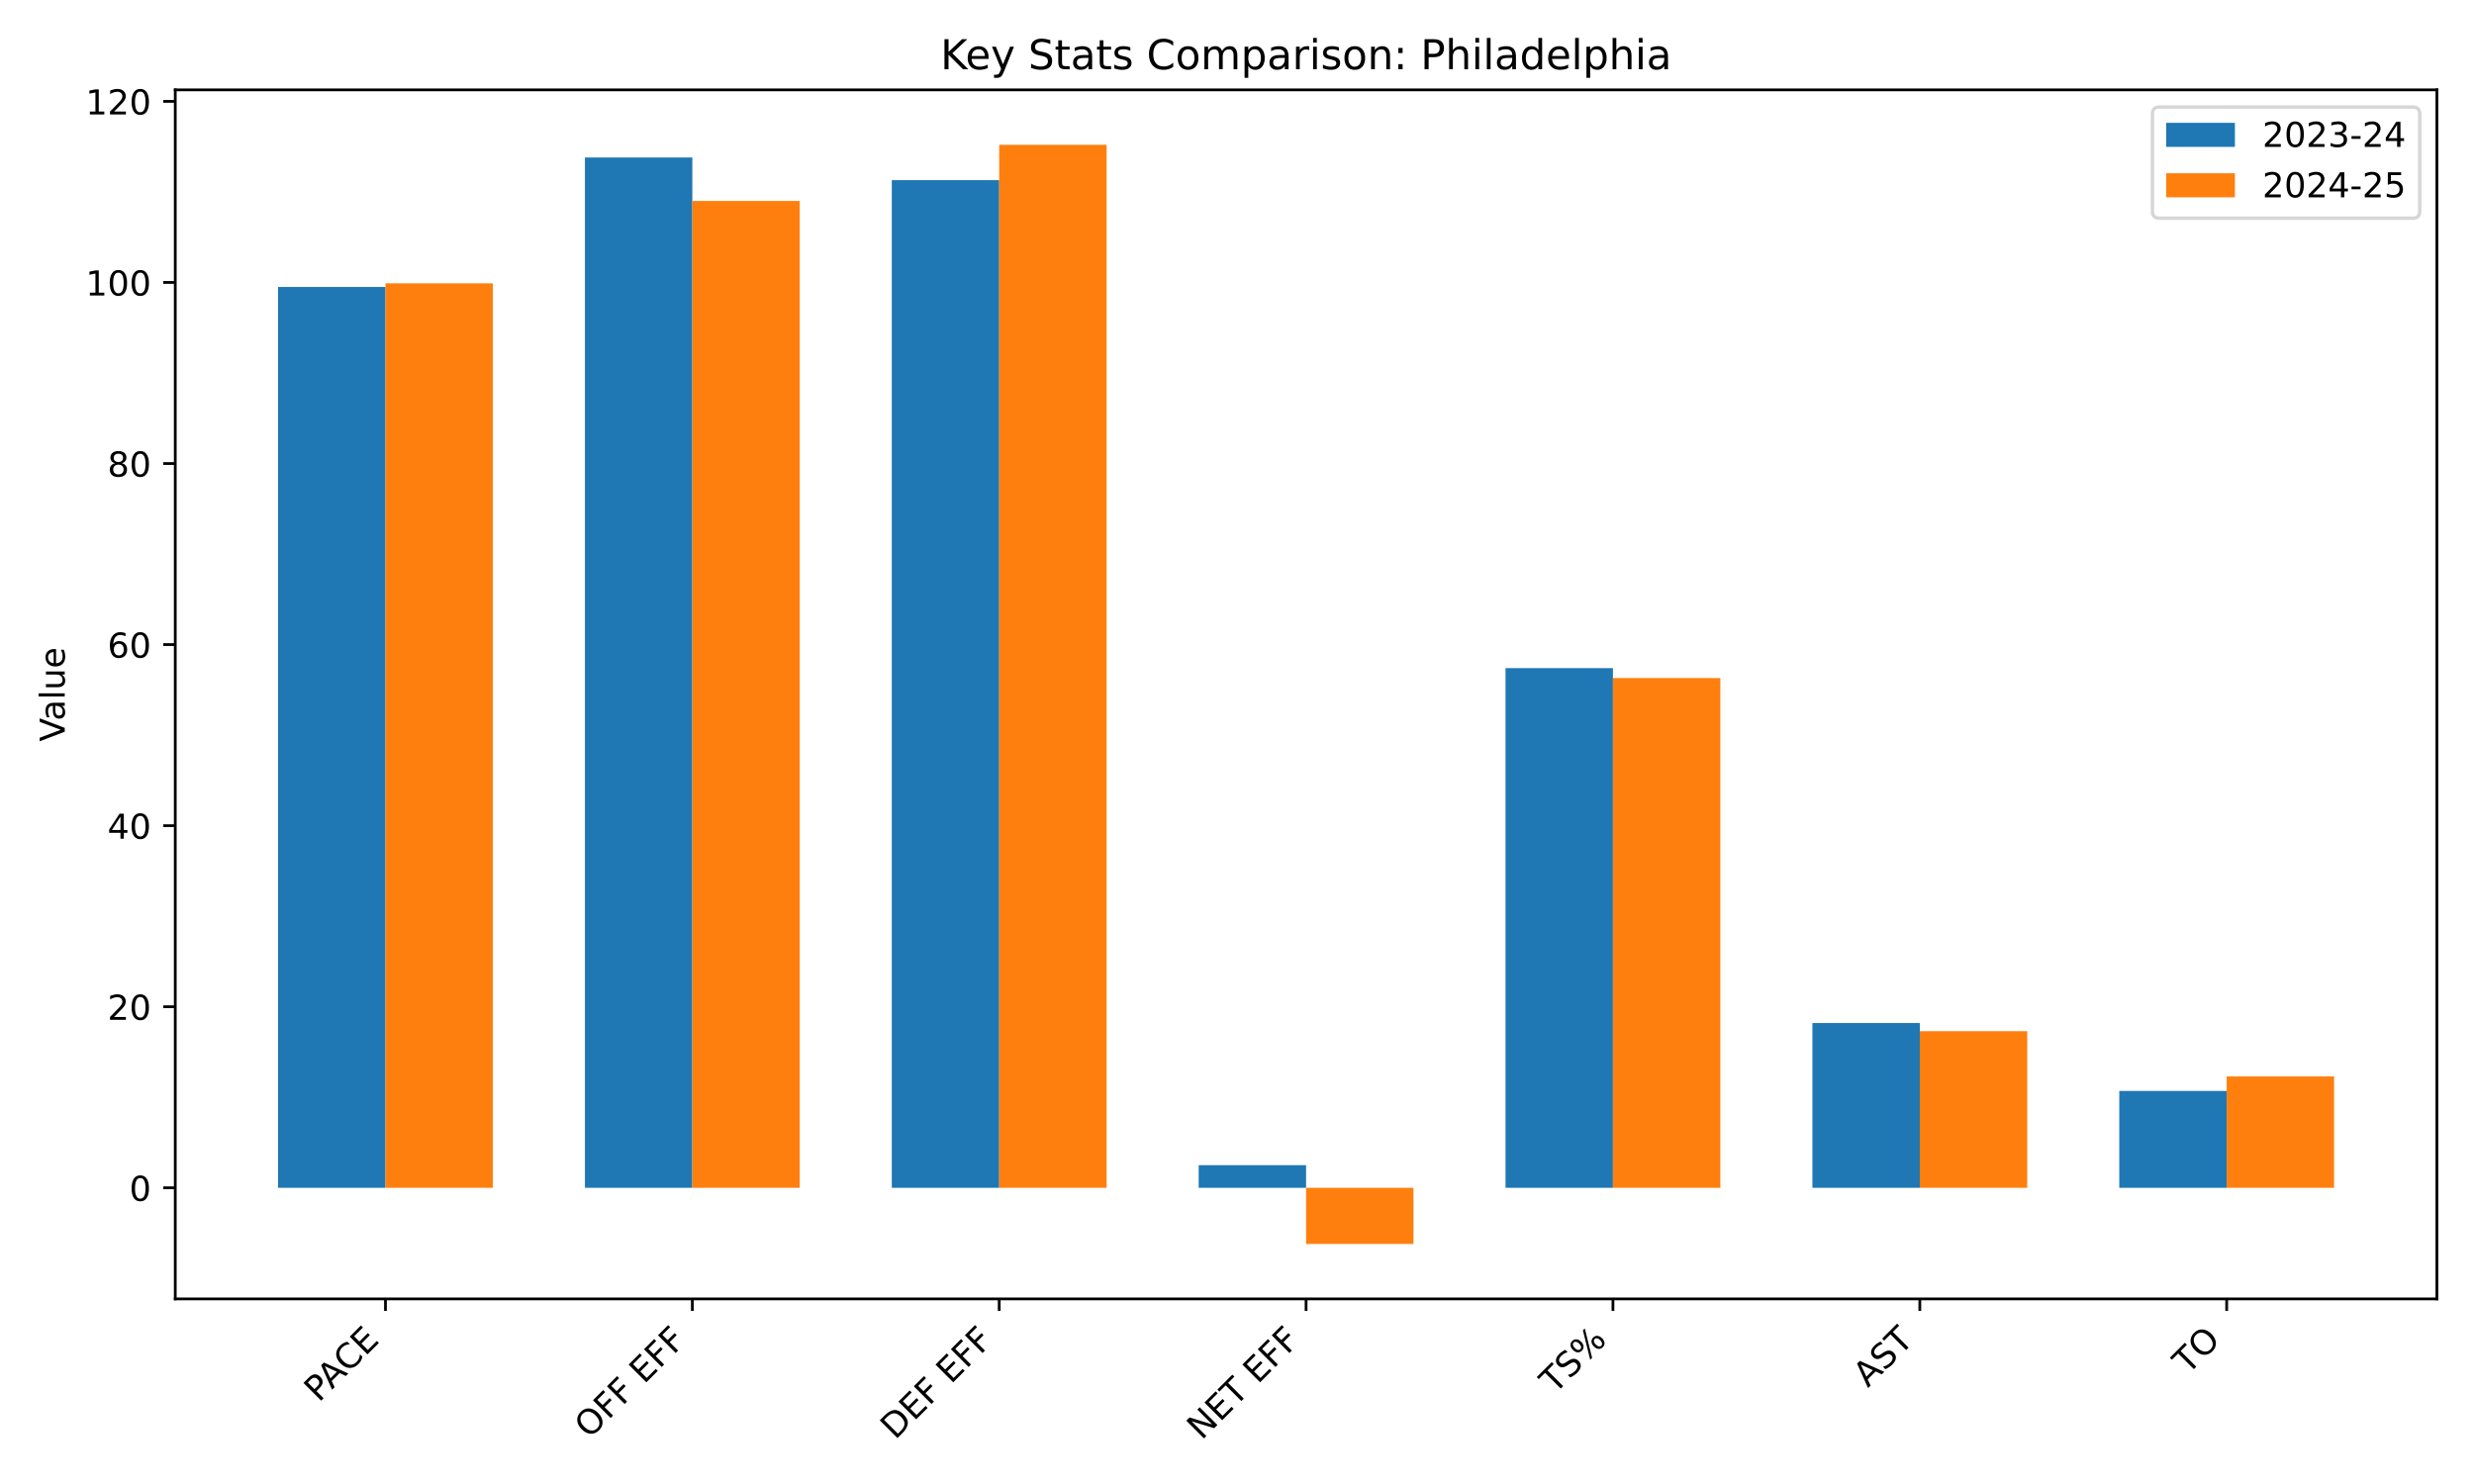
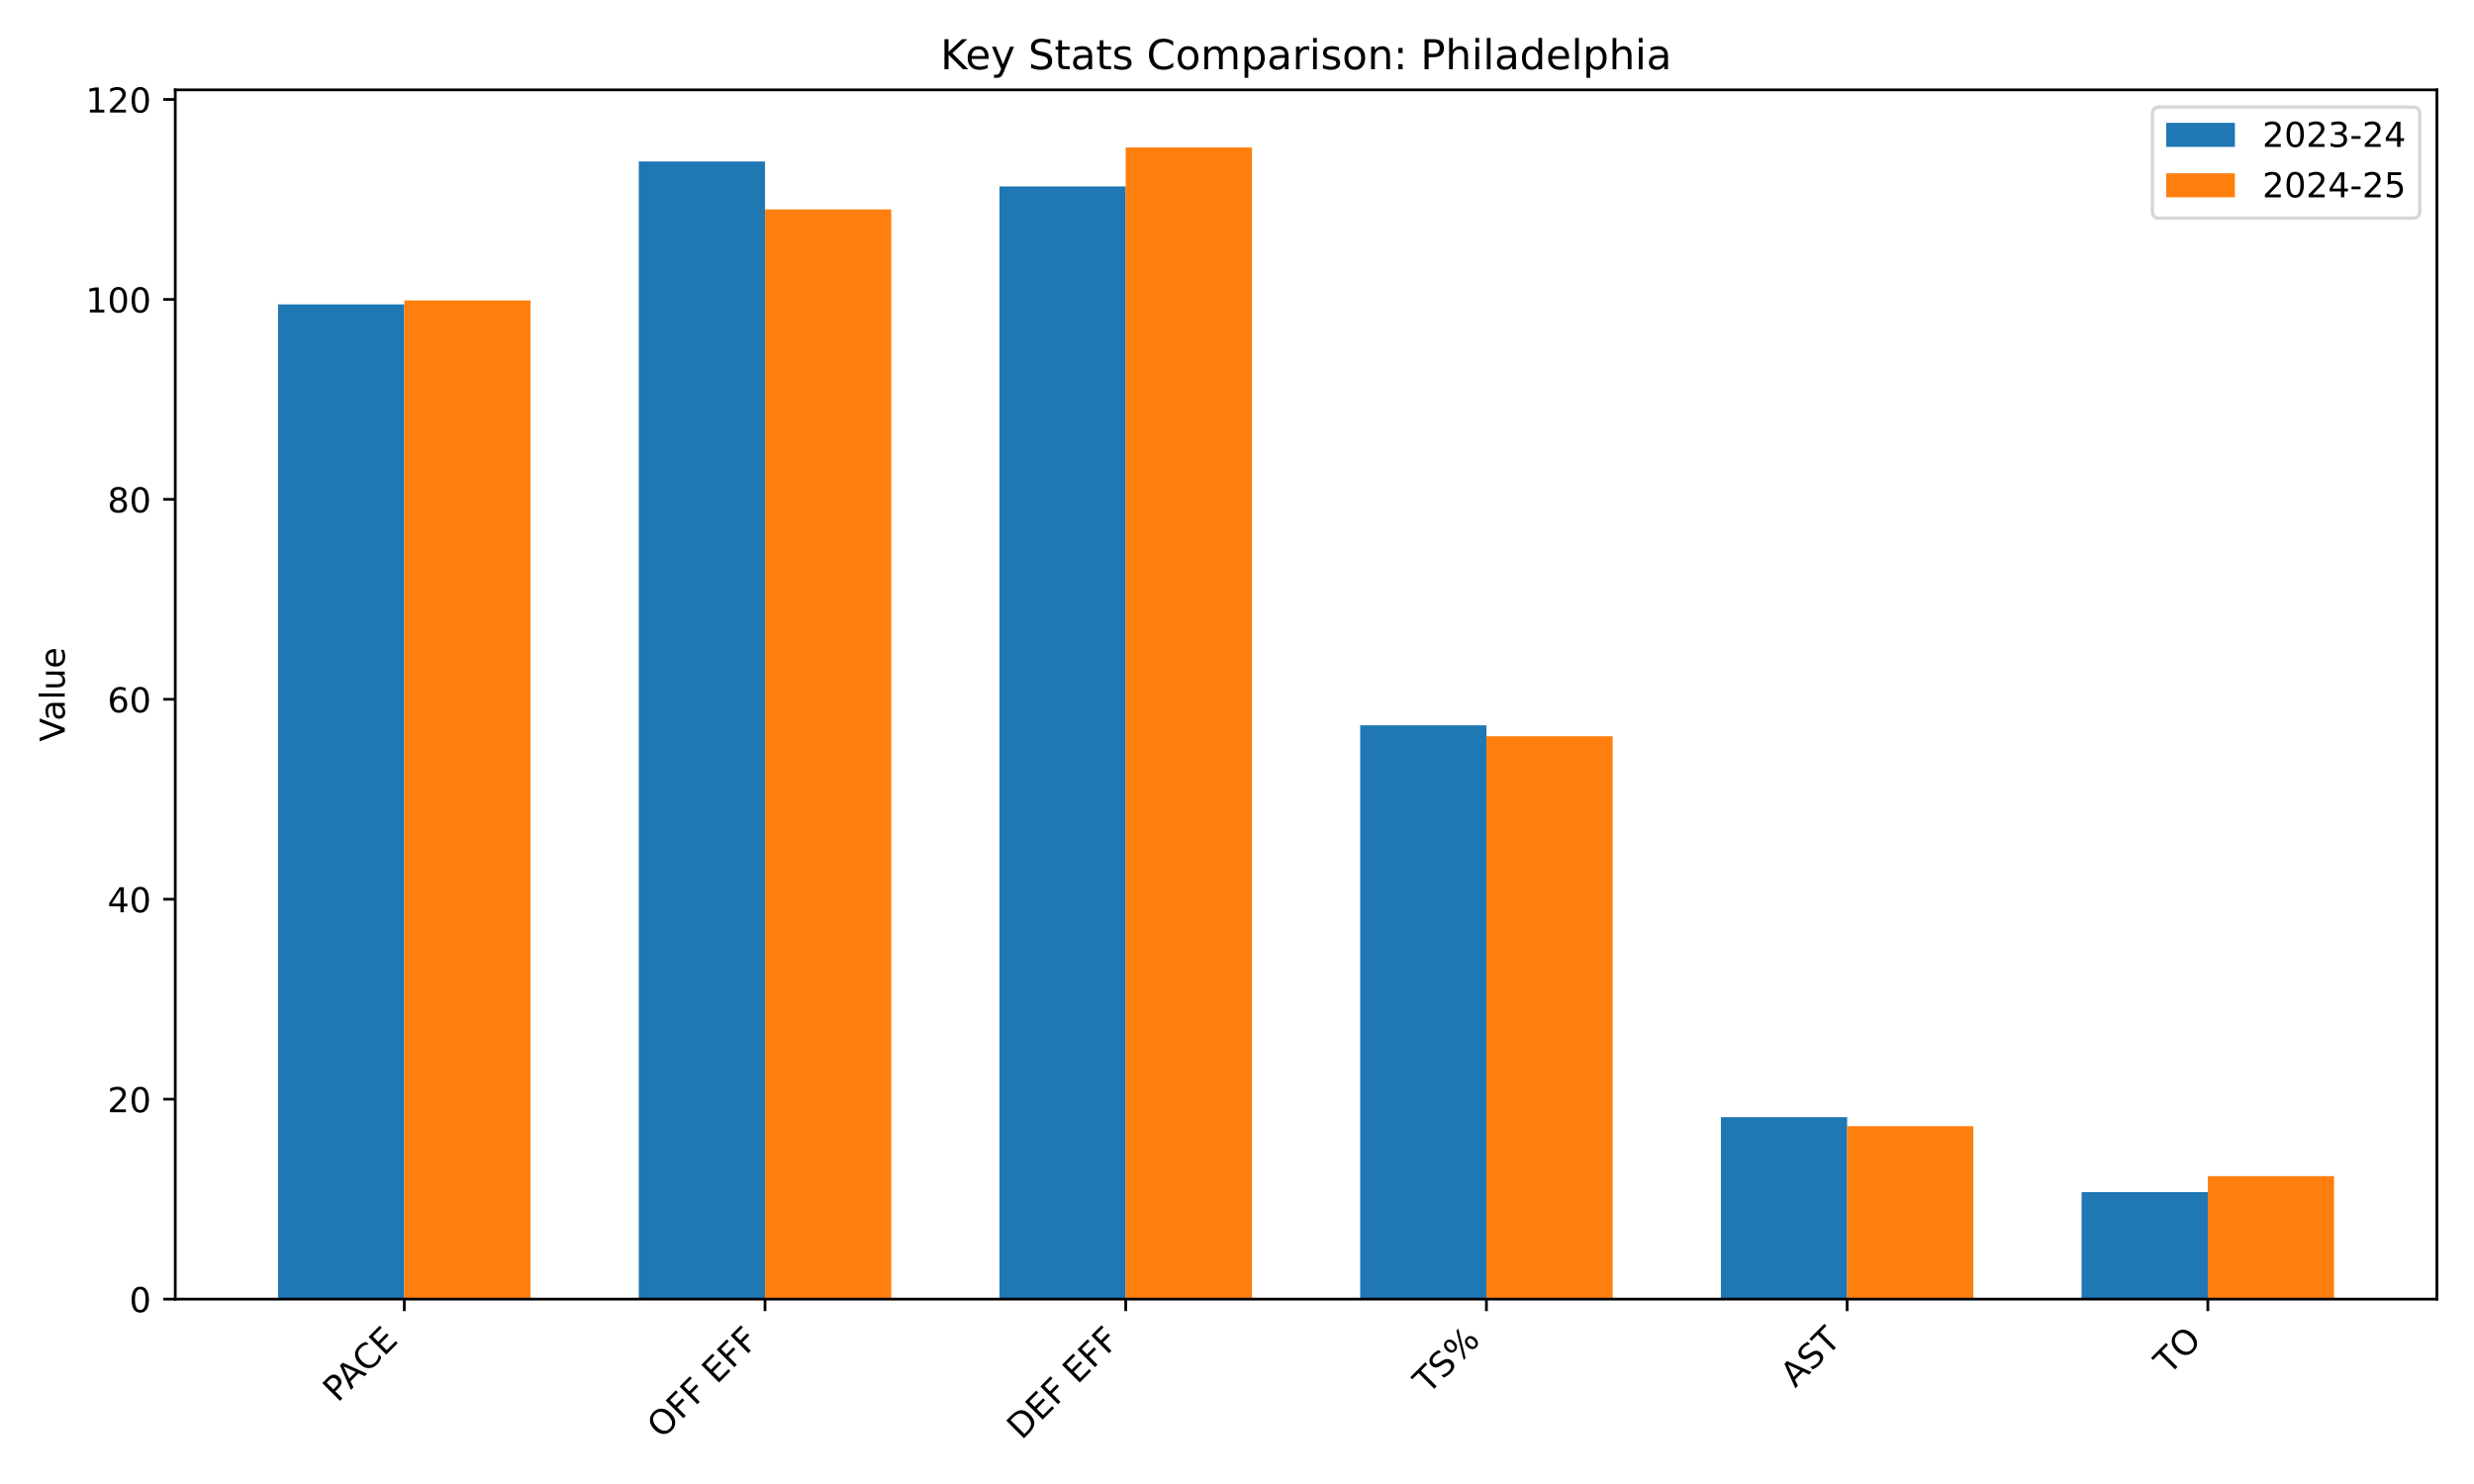
<svg xmlns="http://www.w3.org/2000/svg" xmlns:xlink="http://www.w3.org/1999/xlink" width="720pt" height="432pt" viewBox="0 0 720 432" version="1.1">
  <defs>
    <style type="text/css">*{stroke-linejoin: round; stroke-linecap: butt}</style>
  </defs>
  <g id="figure_1">
    <g id="patch_1">
      <path d="M 0 432  L 720 432  L 720 0  L 0 0  z " style="fill: #ffffff" />
    </g>
    <g id="axes_1">
      <g id="patch_2">
-         <path d="M 51.005 378.116  L 709.2 378.116  L 709.2 26.16  L 51.005 26.16  z " style="fill: #ffffff" />
+         <path d="M 51.005 378.18  L 709.2 378.18  L 709.2 26.16  L 51.005 26.16  z " style="fill: #ffffff" />
      </g>
      <g id="patch_3">
-         <path d="M 80.923 345.778  L 112.181 345.778  L 112.181 83.537  L 80.923 83.537  z " clip-path="url(#p53d11a01af)" style="fill: #1f77b4" />
+         <path d="M 80.923 378.18  L 117.664 378.18  L 117.664 88.613  L 80.923 88.613  z " clip-path="url(#p8cd37ae3ed)" style="fill: #1f77b4" />
      </g>
      <g id="patch_4">
-         <path d="M 170.23 345.778  L 201.488 345.778  L 201.488 45.848  L 170.23 45.848  z " clip-path="url(#p53d11a01af)" style="fill: #1f77b4" />
+         <path d="M 185.898 378.18  L 222.64 378.18  L 222.64 46.997  L 185.898 46.997  z " clip-path="url(#p8cd37ae3ed)" style="fill: #1f77b4" />
      </g>
      <g id="patch_5">
-         <path d="M 259.538 345.778  L 290.795 345.778  L 290.795 52.437  L 259.538 52.437  z " clip-path="url(#p53d11a01af)" style="fill: #1f77b4" />
+         <path d="M 290.874 378.18  L 327.615 378.18  L 327.615 54.273  L 290.874 54.273  z " clip-path="url(#p8cd37ae3ed)" style="fill: #1f77b4" />
      </g>
      <g id="patch_6">
-         <path d="M 348.845 345.778  L 380.103 345.778  L 380.103 339.189  L 348.845 339.189  z " clip-path="url(#p53d11a01af)" style="fill: #1f77b4" />
+         <path d="M 395.849 378.18  L 432.59 378.18  L 432.59 211.133  L 395.849 211.133  z " clip-path="url(#p8cd37ae3ed)" style="fill: #1f77b4" />
      </g>
      <g id="patch_7">
-         <path d="M 438.152 345.778  L 469.41 345.778  L 469.41 194.495  L 438.152 194.495  z " clip-path="url(#p53d11a01af)" style="fill: #1f77b4" />
+         <path d="M 500.824 378.18  L 537.565 378.18  L 537.565 325.214  L 500.824 325.214  z " clip-path="url(#p8cd37ae3ed)" style="fill: #1f77b4" />
      </g>
      <g id="patch_8">
-         <path d="M 527.46 345.778  L 558.717 345.778  L 558.717 297.81  L 527.46 297.81  z " clip-path="url(#p53d11a01af)" style="fill: #1f77b4" />
+         <path d="M 605.799 378.18  L 642.541 378.18  L 642.541 347.041  L 605.799 347.041  z " clip-path="url(#p8cd37ae3ed)" style="fill: #1f77b4" />
      </g>
      <g id="patch_9">
-         <path d="M 616.767 345.778  L 648.024 345.778  L 648.024 317.577  L 616.767 317.577  z " clip-path="url(#p53d11a01af)" style="fill: #1f77b4" />
+         <path d="M 117.664 378.18  L 154.406 378.18  L 154.406 87.449  L 117.664 87.449  z " clip-path="url(#p8cd37ae3ed)" style="fill: #ff7f0e" />
      </g>
      <g id="patch_10">
-         <path d="M 112.181 345.778  L 143.438 345.778  L 143.438 82.483  L 112.181 82.483  z " clip-path="url(#p53d11a01af)" style="fill: #ff7f0e" />
+         <path d="M 222.64 378.18  L 259.381 378.18  L 259.381 60.966  L 222.64 60.966  z " clip-path="url(#p8cd37ae3ed)" style="fill: #ff7f0e" />
      </g>
      <g id="patch_11">
-         <path d="M 201.488 345.778  L 232.745 345.778  L 232.745 58.499  L 201.488 58.499  z " clip-path="url(#p53d11a01af)" style="fill: #ff7f0e" />
+         <path d="M 327.615 378.18  L 364.356 378.18  L 364.356 42.923  L 327.615 42.923  z " clip-path="url(#p8cd37ae3ed)" style="fill: #ff7f0e" />
      </g>
      <g id="patch_12">
-         <path d="M 290.795 345.778  L 322.053 345.778  L 322.053 42.158  L 290.795 42.158  z " clip-path="url(#p53d11a01af)" style="fill: #ff7f0e" />
+         <path d="M 432.59 378.18  L 469.331 378.18  L 469.331 214.335  L 432.59 214.335  z " clip-path="url(#p8cd37ae3ed)" style="fill: #ff7f0e" />
      </g>
      <g id="patch_13">
-         <path d="M 380.103 345.778  L 411.36 345.778  L 411.36 362.118  L 380.103 362.118  z " clip-path="url(#p53d11a01af)" style="fill: #ff7f0e" />
+         <path d="M 537.565 378.18  L 574.307 378.18  L 574.307 327.833  L 537.565 327.833  z " clip-path="url(#p8cd37ae3ed)" style="fill: #ff7f0e" />
      </g>
      <g id="patch_14">
-         <path d="M 469.41 345.778  L 500.667 345.778  L 500.667 197.394  L 469.41 197.394  z " clip-path="url(#p53d11a01af)" style="fill: #ff7f0e" />
-       </g>
-       <g id="patch_15">
-         <path d="M 558.717 345.778  L 589.975 345.778  L 589.975 300.182  L 558.717 300.182  z " clip-path="url(#p53d11a01af)" style="fill: #ff7f0e" />
-       </g>
-       <g id="patch_16">
-         <path d="M 648.024 345.778  L 679.282 345.778  L 679.282 313.36  L 648.024 313.36  z " clip-path="url(#p53d11a01af)" style="fill: #ff7f0e" />
+         <path d="M 642.541 378.18  L 679.282 378.18  L 679.282 342.384  L 642.541 342.384  z " clip-path="url(#p8cd37ae3ed)" style="fill: #ff7f0e" />
      </g>
      <g id="matplotlib.axis_1">
        <g id="xtick_1">
          <g id="line2d_1">
            <defs>
-               <path id="m556b553d28" d="M 0 0  L 0 3.5  " style="stroke: #000000; stroke-width: 0.8" />
+               <path id="m6e0f39ae63" d="M 0 0  L 0 3.5  " style="stroke: #000000; stroke-width: 0.8" />
            </defs>
            <g>
-               <use xlink:href="#m556b553d28" x="112.181" y="378.116" style="stroke: #000000; stroke-width: 0.8" />
+               <use xlink:href="#m6e0f39ae63" x="117.664" y="378.18" style="stroke: #000000; stroke-width: 0.8" />
            </g>
          </g>
          <g id="text_1">
-             <g transform="translate(92.77817 408.421) rotate(-45) scale(0.1 -0.1)">
+             <g transform="translate(98.26196 408.4847) rotate(-45) scale(0.1 -0.1)">
              <defs>
                <path id="DejaVuSans-50" d="M 1259 4147  L 1259 2394  L 2053 2394  Q 2494 2394 2734 2622  Q 2975 2850 2975 3272  Q 2975 3691 2734 3919  Q 2494 4147 2053 4147  L 1259 4147  z M 628 4666  L 2053 4666  Q 2838 4666 3239 4311  Q 3641 3956 3641 3272  Q 3641 2581 3239 2228  Q 2838 1875 2053 1875  L 1259 1875  L 1259 0  L 628 0  L 628 4666  z " transform="scale(0.015625)" />
                <path id="DejaVuSans-41" d="M 2188 4044  L 1331 1722  L 3047 1722  L 2188 4044  z M 1831 4666  L 2547 4666  L 4325 0  L 3669 0  L 3244 1197  L 1141 1197  L 716 0  L 50 0  L 1831 4666  z " transform="scale(0.015625)" />
                <path id="DejaVuSans-43" d="M 4122 4306  L 4122 3641  Q 3803 3938 3442 4084  Q 3081 4231 2675 4231  Q 1875 4231 1450 3742  Q 1025 3253 1025 2328  Q 1025 1406 1450 917  Q 1875 428 2675 428  Q 3081 428 3442 575  Q 3803 722 4122 1019  L 4122 359  Q 3791 134 3420 21  Q 3050 -91 2638 -91  Q 1578 -91 968 557  Q 359 1206 359 2328  Q 359 3453 968 4101  Q 1578 4750 2638 4750  Q 3056 4750 3426 4639  Q 3797 4528 4122 4306  z " transform="scale(0.015625)" />
                <path id="DejaVuSans-45" d="M 628 4666  L 3578 4666  L 3578 4134  L 1259 4134  L 1259 2753  L 3481 2753  L 3481 2222  L 1259 2222  L 1259 531  L 3634 531  L 3634 0  L 628 0  L 628 4666  z " transform="scale(0.015625)" />
              </defs>
              <use xlink:href="#DejaVuSans-50" />
              <use xlink:href="#DejaVuSans-41" transform="translate(53.92773 0)" />
              <use xlink:href="#DejaVuSans-43" transform="translate(120.5859 0)" />
              <use xlink:href="#DejaVuSans-45" transform="translate(190.4102 0)" />
            </g>
          </g>
        </g>
        <g id="xtick_2">
          <g id="line2d_2">
            <g>
-               <use xlink:href="#m556b553d28" x="201.488" y="378.116" style="stroke: #000000; stroke-width: 0.8" />
+               <use xlink:href="#m6e0f39ae63" x="222.64" y="378.18" style="stroke: #000000; stroke-width: 0.8" />
            </g>
          </g>
          <g id="text_2">
-             <g transform="translate(171.4678 419.0387) rotate(-45) scale(0.1 -0.1)">
+             <g transform="translate(192.6196 419.1023) rotate(-45) scale(0.1 -0.1)">
              <defs>
                <path id="DejaVuSans-4f" d="M 2522 4238  Q 1834 4238 1429 3725  Q 1025 3213 1025 2328  Q 1025 1447 1429 934  Q 1834 422 2522 422  Q 3209 422 3611 934  Q 4013 1447 4013 2328  Q 4013 3213 3611 3725  Q 3209 4238 2522 4238  z M 2522 4750  Q 3503 4750 4090 4092  Q 4678 3434 4678 2328  Q 4678 1225 4090 567  Q 3503 -91 2522 -91  Q 1538 -91 948 565  Q 359 1222 359 2328  Q 359 3434 948 4092  Q 1538 4750 2522 4750  z " transform="scale(0.015625)" />
                <path id="DejaVuSans-46" d="M 628 4666  L 3309 4666  L 3309 4134  L 1259 4134  L 1259 2759  L 3109 2759  L 3109 2228  L 1259 2228  L 1259 0  L 628 0  L 628 4666  z " transform="scale(0.015625)" />
                <path id="DejaVuSans-20" transform="scale(0.015625)" />
              </defs>
              <use xlink:href="#DejaVuSans-4f" />
              <use xlink:href="#DejaVuSans-46" transform="translate(78.71094 0)" />
              <use xlink:href="#DejaVuSans-46" transform="translate(136.2305 0)" />
              <use xlink:href="#DejaVuSans-20" transform="translate(193.75 0)" />
              <use xlink:href="#DejaVuSans-45" transform="translate(225.5371 0)" />
              <use xlink:href="#DejaVuSans-46" transform="translate(288.7207 0)" />
              <use xlink:href="#DejaVuSans-46" transform="translate(346.2402 0)" />
            </g>
          </g>
        </g>
        <g id="xtick_3">
          <g id="line2d_3">
            <g>
-               <use xlink:href="#m556b553d28" x="290.795" y="378.116" style="stroke: #000000; stroke-width: 0.8" />
+               <use xlink:href="#m6e0f39ae63" x="327.615" y="378.18" style="stroke: #000000; stroke-width: 0.8" />
            </g>
          </g>
          <g id="text_3">
-             <g transform="translate(260.4956 419.3182) rotate(-45) scale(0.1 -0.1)">
+             <g transform="translate(297.3153 419.3819) rotate(-45) scale(0.1 -0.1)">
              <defs>
                <path id="DejaVuSans-44" d="M 1259 4147  L 1259 519  L 2022 519  Q 2988 519 3436 956  Q 3884 1394 3884 2338  Q 3884 3275 3436 3711  Q 2988 4147 2022 4147  L 1259 4147  z M 628 4666  L 1925 4666  Q 3281 4666 3915 4102  Q 4550 3538 4550 2338  Q 4550 1131 3912 565  Q 3275 0 1925 0  L 628 0  L 628 4666  z " transform="scale(0.015625)" />
              </defs>
              <use xlink:href="#DejaVuSans-44" />
              <use xlink:href="#DejaVuSans-45" transform="translate(77.00195 0)" />
              <use xlink:href="#DejaVuSans-46" transform="translate(140.1855 0)" />
              <use xlink:href="#DejaVuSans-20" transform="translate(197.7051 0)" />
              <use xlink:href="#DejaVuSans-45" transform="translate(229.4922 0)" />
              <use xlink:href="#DejaVuSans-46" transform="translate(292.6758 0)" />
              <use xlink:href="#DejaVuSans-46" transform="translate(350.1953 0)" />
            </g>
          </g>
        </g>
        <g id="xtick_4">
          <g id="line2d_4">
            <g>
-               <use xlink:href="#m556b553d28" x="380.103" y="378.116" style="stroke: #000000; stroke-width: 0.8" />
+               <use xlink:href="#m6e0f39ae63" x="432.59" y="378.18" style="stroke: #000000; stroke-width: 0.8" />
            </g>
          </g>
          <g id="text_4">
-             <g transform="translate(349.7057 419.4154) rotate(-45) scale(0.1 -0.1)">
-               <defs>
-                 <path id="DejaVuSans-4e" d="M 628 4666  L 1478 4666  L 3547 763  L 3547 4666  L 4159 4666  L 4159 0  L 3309 0  L 1241 3903  L 1241 0  L 628 0  L 628 4666  z " transform="scale(0.015625)" />
+             <g transform="translate(415.5931 406.0794) rotate(-45) scale(0.1 -0.1)">
+               <defs>
                <path id="DejaVuSans-54" d="M -19 4666  L 3928 4666  L 3928 4134  L 2272 4134  L 2272 0  L 1638 0  L 1638 4134  L -19 4134  L -19 4666  z " transform="scale(0.015625)" />
-               </defs>
-               <use xlink:href="#DejaVuSans-4e" />
-               <use xlink:href="#DejaVuSans-45" transform="translate(74.80469 0)" />
-               <use xlink:href="#DejaVuSans-54" transform="translate(137.9883 0)" />
-               <use xlink:href="#DejaVuSans-20" transform="translate(199.0723 0)" />
-               <use xlink:href="#DejaVuSans-45" transform="translate(230.8594 0)" />
-               <use xlink:href="#DejaVuSans-46" transform="translate(294.043 0)" />
-               <use xlink:href="#DejaVuSans-46" transform="translate(351.5625 0)" />
-             </g>
-           </g>
-         </g>
-         <g id="xtick_5">
-           <g id="line2d_5">
-             <g>
-               <use xlink:href="#m556b553d28" x="469.41" y="378.116" style="stroke: #000000; stroke-width: 0.8" />
-             </g>
-           </g>
-           <g id="text_5">
-             <g transform="translate(452.4127 406.0158) rotate(-45) scale(0.1 -0.1)">
-               <defs>
                <path id="DejaVuSans-53" d="M 3425 4513  L 3425 3897  Q 3066 4069 2747 4153  Q 2428 4238 2131 4238  Q 1616 4238 1336 4038  Q 1056 3838 1056 3469  Q 1056 3159 1242 3001  Q 1428 2844 1947 2747  L 2328 2669  Q 3034 2534 3370 2195  Q 3706 1856 3706 1288  Q 3706 609 3251 259  Q 2797 -91 1919 -91  Q 1588 -91 1214 -16  Q 841 59 441 206  L 441 856  Q 825 641 1194 531  Q 1563 422 1919 422  Q 2459 422 2753 634  Q 3047 847 3047 1241  Q 3047 1584 2836 1778  Q 2625 1972 2144 2069  L 1759 2144  Q 1053 2284 737 2584  Q 422 2884 422 3419  Q 422 4038 858 4394  Q 1294 4750 2059 4750  Q 2388 4750 2728 4690  Q 3069 4631 3425 4513  z " transform="scale(0.015625)" />
                <path id="DejaVuSans-25" d="M 4653 2053  Q 4381 2053 4226 1822  Q 4072 1591 4072 1178  Q 4072 772 4226 539  Q 4381 306 4653 306  Q 4919 306 5073 539  Q 5228 772 5228 1178  Q 5228 1588 5073 1820  Q 4919 2053 4653 2053  z M 4653 2450  Q 5147 2450 5437 2106  Q 5728 1763 5728 1178  Q 5728 594 5436 251  Q 5144 -91 4653 -91  Q 4153 -91 3862 251  Q 3572 594 3572 1178  Q 3572 1766 3864 2108  Q 4156 2450 4653 2450  z M 1428 4353  Q 1159 4353 1004 4120  Q 850 3888 850 3481  Q 850 3069 1003 2837  Q 1156 2606 1428 2606  Q 1700 2606 1854 2837  Q 2009 3069 2009 3481  Q 2009 3884 1853 4118  Q 1697 4353 1428 4353  z M 4250 4750  L 4750 4750  L 1831 -91  L 1331 -91  L 4250 4750  z M 1428 4750  Q 1922 4750 2215 4408  Q 2509 4066 2509 3481  Q 2509 2891 2217 2550  Q 1925 2209 1428 2209  Q 931 2209 642 2551  Q 353 2894 353 3481  Q 353 4063 643 4406  Q 934 4750 1428 4750  z " transform="scale(0.015625)" />
              </defs>
              <use xlink:href="#DejaVuSans-54" />
              <use xlink:href="#DejaVuSans-53" transform="translate(61.08398 0)" />
              <use xlink:href="#DejaVuSans-25" transform="translate(124.5605 0)" />
            </g>
          </g>
        </g>
-         <g id="xtick_6">
-           <g id="line2d_6">
-             <g>
-               <use xlink:href="#m556b553d28" x="558.717" y="378.116" style="stroke: #000000; stroke-width: 0.8" />
-             </g>
-           </g>
-           <g id="text_6">
-             <g transform="translate(543.6016 404.1342) rotate(-45) scale(0.1 -0.1)">
+         <g id="xtick_5">
+           <g id="line2d_5">
+             <g>
+               <use xlink:href="#m6e0f39ae63" x="537.565" y="378.18" style="stroke: #000000; stroke-width: 0.8" />
+             </g>
+           </g>
+           <g id="text_5">
+             <g transform="translate(522.4499 404.1978) rotate(-45) scale(0.1 -0.1)">
              <use xlink:href="#DejaVuSans-41" />
              <use xlink:href="#DejaVuSans-53" transform="translate(68.4082 0)" />
              <use xlink:href="#DejaVuSans-54" transform="translate(131.8848 0)" />
            </g>
          </g>
        </g>
-         <g id="xtick_7">
-           <g id="line2d_7">
-             <g>
-               <use xlink:href="#m556b553d28" x="648.024" y="378.116" style="stroke: #000000; stroke-width: 0.8" />
-             </g>
-           </g>
-           <g id="text_7">
-             <g transform="translate(636.6688 400.3744) rotate(-45) scale(0.1 -0.1)">
+         <g id="xtick_6">
+           <g id="line2d_6">
+             <g>
+               <use xlink:href="#m6e0f39ae63" x="642.541" y="378.18" style="stroke: #000000; stroke-width: 0.8" />
+             </g>
+           </g>
+           <g id="text_6">
+             <g transform="translate(631.185 400.438) rotate(-45) scale(0.1 -0.1)">
              <use xlink:href="#DejaVuSans-54" />
              <use xlink:href="#DejaVuSans-4f" transform="translate(61.08398 0)" />
            </g>
          </g>
        </g>
      </g>
      <g id="matplotlib.axis_2">
        <g id="ytick_1">
+           <g id="line2d_7">
+             <defs>
+               <path id="mfd31bb9086" d="M 0 0  L -3.5 0  " style="stroke: #000000; stroke-width: 0.8" />
+             </defs>
+             <g>
+               <use xlink:href="#mfd31bb9086" x="51.005" y="378.18" style="stroke: #000000; stroke-width: 0.8" />
+             </g>
+           </g>
+           <g id="text_7">
+             <g transform="translate(37.6425 381.9792) scale(0.1 -0.1)">
+               <defs>
+                 <path id="DejaVuSans-30" d="M 2034 4250  Q 1547 4250 1301 3770  Q 1056 3291 1056 2328  Q 1056 1369 1301 889  Q 1547 409 2034 409  Q 2525 409 2770 889  Q 3016 1369 3016 2328  Q 3016 3291 2770 3770  Q 2525 4250 2034 4250  z M 2034 4750  Q 2819 4750 3233 4129  Q 3647 3509 3647 2328  Q 3647 1150 3233 529  Q 2819 -91 2034 -91  Q 1250 -91 836 529  Q 422 1150 422 2328  Q 422 3509 836 4129  Q 1250 4750 2034 4750  z " transform="scale(0.015625)" />
+               </defs>
+               <use xlink:href="#DejaVuSans-30" />
+             </g>
+           </g>
+         </g>
+         <g id="ytick_2">
          <g id="line2d_8">
-             <defs>
-               <path id="m44847904f8" d="M 0 0  L -3.5 0  " style="stroke: #000000; stroke-width: 0.8" />
-             </defs>
-             <g>
-               <use xlink:href="#m44847904f8" x="51.005" y="345.778" style="stroke: #000000; stroke-width: 0.8" />
+             <g>
+               <use xlink:href="#mfd31bb9086" x="51.005" y="319.976" style="stroke: #000000; stroke-width: 0.8" />
            </g>
          </g>
          <g id="text_8">
-             <g transform="translate(37.6425 349.5769) scale(0.1 -0.1)">
-               <defs>
-                 <path id="DejaVuSans-30" d="M 2034 4250  Q 1547 4250 1301 3770  Q 1056 3291 1056 2328  Q 1056 1369 1301 889  Q 1547 409 2034 409  Q 2525 409 2770 889  Q 3016 1369 3016 2328  Q 3016 3291 2770 3770  Q 2525 4250 2034 4250  z M 2034 4750  Q 2819 4750 3233 4129  Q 3647 3509 3647 2328  Q 3647 1150 3233 529  Q 2819 -91 2034 -91  Q 1250 -91 836 529  Q 422 1150 422 2328  Q 422 3509 836 4129  Q 1250 4750 2034 4750  z " transform="scale(0.015625)" />
-               </defs>
-               <use xlink:href="#DejaVuSans-30" />
-             </g>
-           </g>
-         </g>
-         <g id="ytick_2">
-           <g id="line2d_9">
-             <g>
-               <use xlink:href="#m44847904f8" x="51.005" y="293.066" style="stroke: #000000; stroke-width: 0.8" />
-             </g>
-           </g>
-           <g id="text_9">
-             <g transform="translate(31.28 296.8652) scale(0.1 -0.1)">
+             <g transform="translate(31.28 323.7748) scale(0.1 -0.1)">
              <defs>
                <path id="DejaVuSans-32" d="M 1228 531  L 3431 531  L 3431 0  L 469 0  L 469 531  Q 828 903 1448 1529  Q 2069 2156 2228 2338  Q 2531 2678 2651 2914  Q 2772 3150 2772 3378  Q 2772 3750 2511 3984  Q 2250 4219 1831 4219  Q 1534 4219 1204 4116  Q 875 4013 500 3803  L 500 4441  Q 881 4594 1212 4672  Q 1544 4750 1819 4750  Q 2544 4750 2975 4387  Q 3406 4025 3406 3419  Q 3406 3131 3298 2873  Q 3191 2616 2906 2266  Q 2828 2175 2409 1742  Q 1991 1309 1228 531  z " transform="scale(0.015625)" />
              </defs>
              <use xlink:href="#DejaVuSans-32" />
              <use xlink:href="#DejaVuSans-30" transform="translate(63.62305 0)" />
            </g>
          </g>
        </g>
        <g id="ytick_3">
-           <g id="line2d_10">
-             <g>
-               <use xlink:href="#m44847904f8" x="51.005" y="240.354" style="stroke: #000000; stroke-width: 0.8" />
-             </g>
-           </g>
-           <g id="text_10">
-             <g transform="translate(31.28 244.1534) scale(0.1 -0.1)">
+           <g id="line2d_9">
+             <g>
+               <use xlink:href="#mfd31bb9086" x="51.005" y="261.771" style="stroke: #000000; stroke-width: 0.8" />
+             </g>
+           </g>
+           <g id="text_9">
+             <g transform="translate(31.28 265.5705) scale(0.1 -0.1)">
              <defs>
                <path id="DejaVuSans-34" d="M 2419 4116  L 825 1625  L 2419 1625  L 2419 4116  z M 2253 4666  L 3047 4666  L 3047 1625  L 3713 1625  L 3713 1100  L 3047 1100  L 3047 0  L 2419 0  L 2419 1100  L 313 1100  L 313 1709  L 2253 4666  z " transform="scale(0.015625)" />
              </defs>
              <use xlink:href="#DejaVuSans-34" />
              <use xlink:href="#DejaVuSans-30" transform="translate(63.62305 0)" />
            </g>
          </g>
        </g>
        <g id="ytick_4">
-           <g id="line2d_11">
-             <g>
-               <use xlink:href="#m44847904f8" x="51.005" y="187.642" style="stroke: #000000; stroke-width: 0.8" />
-             </g>
-           </g>
-           <g id="text_11">
-             <g transform="translate(31.28 191.4417) scale(0.1 -0.1)">
+           <g id="line2d_10">
+             <g>
+               <use xlink:href="#mfd31bb9086" x="51.005" y="203.567" style="stroke: #000000; stroke-width: 0.8" />
+             </g>
+           </g>
+           <g id="text_10">
+             <g transform="translate(31.28 207.3661) scale(0.1 -0.1)">
              <defs>
                <path id="DejaVuSans-36" d="M 2113 2584  Q 1688 2584 1439 2293  Q 1191 2003 1191 1497  Q 1191 994 1439 701  Q 1688 409 2113 409  Q 2538 409 2786 701  Q 3034 994 3034 1497  Q 3034 2003 2786 2293  Q 2538 2584 2113 2584  z M 3366 4563  L 3366 3988  Q 3128 4100 2886 4159  Q 2644 4219 2406 4219  Q 1781 4219 1451 3797  Q 1122 3375 1075 2522  Q 1259 2794 1537 2939  Q 1816 3084 2150 3084  Q 2853 3084 3261 2657  Q 3669 2231 3669 1497  Q 3669 778 3244 343  Q 2819 -91 2113 -91  Q 1303 -91 875 529  Q 447 1150 447 2328  Q 447 3434 972 4092  Q 1497 4750 2381 4750  Q 2619 4750 2861 4703  Q 3103 4656 3366 4563  z " transform="scale(0.015625)" />
              </defs>
              <use xlink:href="#DejaVuSans-36" />
              <use xlink:href="#DejaVuSans-30" transform="translate(63.62305 0)" />
            </g>
          </g>
        </g>
        <g id="ytick_5">
-           <g id="line2d_12">
-             <g>
-               <use xlink:href="#m44847904f8" x="51.005" y="134.931" style="stroke: #000000; stroke-width: 0.8" />
-             </g>
-           </g>
-           <g id="text_12">
-             <g transform="translate(31.28 138.7299) scale(0.1 -0.1)">
+           <g id="line2d_11">
+             <g>
+               <use xlink:href="#mfd31bb9086" x="51.005" y="145.363" style="stroke: #000000; stroke-width: 0.8" />
+             </g>
+           </g>
+           <g id="text_11">
+             <g transform="translate(31.28 149.1618) scale(0.1 -0.1)">
              <defs>
                <path id="DejaVuSans-38" d="M 2034 2216  Q 1584 2216 1326 1975  Q 1069 1734 1069 1313  Q 1069 891 1326 650  Q 1584 409 2034 409  Q 2484 409 2743 651  Q 3003 894 3003 1313  Q 3003 1734 2745 1975  Q 2488 2216 2034 2216  z M 1403 2484  Q 997 2584 770 2862  Q 544 3141 544 3541  Q 544 4100 942 4425  Q 1341 4750 2034 4750  Q 2731 4750 3128 4425  Q 3525 4100 3525 3541  Q 3525 3141 3298 2862  Q 3072 2584 2669 2484  Q 3125 2378 3379 2068  Q 3634 1759 3634 1313  Q 3634 634 3220 271  Q 2806 -91 2034 -91  Q 1263 -91 848 271  Q 434 634 434 1313  Q 434 1759 690 2068  Q 947 2378 1403 2484  z M 1172 3481  Q 1172 3119 1398 2916  Q 1625 2713 2034 2713  Q 2441 2713 2670 2916  Q 2900 3119 2900 3481  Q 2900 3844 2670 4047  Q 2441 4250 2034 4250  Q 1625 4250 1398 4047  Q 1172 3844 1172 3481  z " transform="scale(0.015625)" />
              </defs>
              <use xlink:href="#DejaVuSans-38" />
              <use xlink:href="#DejaVuSans-30" transform="translate(63.62305 0)" />
            </g>
          </g>
        </g>
        <g id="ytick_6">
-           <g id="line2d_13">
-             <g>
-               <use xlink:href="#m44847904f8" x="51.005" y="82.219" style="stroke: #000000; stroke-width: 0.8" />
-             </g>
-           </g>
-           <g id="text_13">
-             <g transform="translate(24.9175 86.01816) scale(0.1 -0.1)">
+           <g id="line2d_12">
+             <g>
+               <use xlink:href="#mfd31bb9086" x="51.005" y="87.158" style="stroke: #000000; stroke-width: 0.8" />
+             </g>
+           </g>
+           <g id="text_12">
+             <g transform="translate(24.9175 90.95739) scale(0.1 -0.1)">
              <defs>
                <path id="DejaVuSans-31" d="M 794 531  L 1825 531  L 1825 4091  L 703 3866  L 703 4441  L 1819 4666  L 2450 4666  L 2450 531  L 3481 531  L 3481 0  L 794 0  L 794 531  z " transform="scale(0.015625)" />
              </defs>
              <use xlink:href="#DejaVuSans-31" />
              <use xlink:href="#DejaVuSans-30" transform="translate(63.62305 0)" />
              <use xlink:href="#DejaVuSans-30" transform="translate(127.2461 0)" />
            </g>
          </g>
        </g>
        <g id="ytick_7">
-           <g id="line2d_14">
-             <g>
-               <use xlink:href="#m44847904f8" x="51.005" y="29.507" style="stroke: #000000; stroke-width: 0.8" />
-             </g>
-           </g>
-           <g id="text_14">
-             <g transform="translate(24.9175 33.30642) scale(0.1 -0.1)">
+           <g id="line2d_13">
+             <g>
+               <use xlink:href="#mfd31bb9086" x="51.005" y="28.954" style="stroke: #000000; stroke-width: 0.8" />
+             </g>
+           </g>
+           <g id="text_13">
+             <g transform="translate(24.9175 32.75303) scale(0.1 -0.1)">
              <use xlink:href="#DejaVuSans-31" />
              <use xlink:href="#DejaVuSans-32" transform="translate(63.62305 0)" />
              <use xlink:href="#DejaVuSans-30" transform="translate(127.2461 0)" />
            </g>
          </g>
        </g>
-         <g id="text_15">
-           <g transform="translate(18.83781 215.8694) rotate(-90) scale(0.1 -0.1)">
+         <g id="text_14">
+           <g transform="translate(18.83781 215.9012) rotate(-90) scale(0.1 -0.1)">
            <defs>
              <path id="DejaVuSans-56" d="M 1831 0  L 50 4666  L 709 4666  L 2188 738  L 3669 4666  L 4325 4666  L 2547 0  L 1831 0  z " transform="scale(0.015625)" />
              <path id="DejaVuSans-61" d="M 2194 1759  Q 1497 1759 1228 1600  Q 959 1441 959 1056  Q 959 750 1161 570  Q 1363 391 1709 391  Q 2188 391 2477 730  Q 2766 1069 2766 1631  L 2766 1759  L 2194 1759  z M 3341 1997  L 3341 0  L 2766 0  L 2766 531  Q 2569 213 2275 61  Q 1981 -91 1556 -91  Q 1019 -91 701 211  Q 384 513 384 1019  Q 384 1609 779 1909  Q 1175 2209 1959 2209  L 2766 2209  L 2766 2266  Q 2766 2663 2505 2880  Q 2244 3097 1772 3097  Q 1472 3097 1187 3025  Q 903 2953 641 2809  L 641 3341  Q 956 3463 1253 3523  Q 1550 3584 1831 3584  Q 2591 3584 2966 3190  Q 3341 2797 3341 1997  z " transform="scale(0.015625)" />
              <path id="DejaVuSans-6c" d="M 603 4863  L 1178 4863  L 1178 0  L 603 0  L 603 4863  z " transform="scale(0.015625)" />
              <path id="DejaVuSans-75" d="M 544 1381  L 544 3500  L 1119 3500  L 1119 1403  Q 1119 906 1312 657  Q 1506 409 1894 409  Q 2359 409 2629 706  Q 2900 1003 2900 1516  L 2900 3500  L 3475 3500  L 3475 0  L 2900 0  L 2900 538  Q 2691 219 2414 64  Q 2138 -91 1772 -91  Q 1169 -91 856 284  Q 544 659 544 1381  z M 1991 3584  L 1991 3584  z " transform="scale(0.015625)" />
              <path id="DejaVuSans-65" d="M 3597 1894  L 3597 1613  L 953 1613  Q 991 1019 1311 708  Q 1631 397 2203 397  Q 2534 397 2845 478  Q 3156 559 3463 722  L 3463 178  Q 3153 47 2828 -22  Q 2503 -91 2169 -91  Q 1331 -91 842 396  Q 353 884 353 1716  Q 353 2575 817 3079  Q 1281 3584 2069 3584  Q 2775 3584 3186 3129  Q 3597 2675 3597 1894  z M 3022 2063  Q 3016 2534 2758 2815  Q 2500 3097 2075 3097  Q 1594 3097 1305 2825  Q 1016 2553 972 2059  L 3022 2063  z " transform="scale(0.015625)" />
            </defs>
            <use xlink:href="#DejaVuSans-56" />
            <use xlink:href="#DejaVuSans-61" transform="translate(60.6582 0)" />
            <use xlink:href="#DejaVuSans-6c" transform="translate(121.9375 0)" />
            <use xlink:href="#DejaVuSans-75" transform="translate(149.7207 0)" />
            <use xlink:href="#DejaVuSans-65" transform="translate(213.0996 0)" />
          </g>
        </g>
      </g>
+       <g id="patch_15">
+         <path d="M 51.005 378.18  L 51.005 26.16  " style="fill: none; stroke: #000000; stroke-width: 0.8; stroke-linejoin: miter; stroke-linecap: square" />
+       </g>
+       <g id="patch_16">
+         <path d="M 709.2 378.18  L 709.2 26.16  " style="fill: none; stroke: #000000; stroke-width: 0.8; stroke-linejoin: miter; stroke-linecap: square" />
+       </g>
      <g id="patch_17">
-         <path d="M 51.005 378.116  L 51.005 26.16  " style="fill: none; stroke: #000000; stroke-width: 0.8; stroke-linejoin: miter; stroke-linecap: square" />
+         <path d="M 51.005 378.18  L 709.2 378.18  " style="fill: none; stroke: #000000; stroke-width: 0.8; stroke-linejoin: miter; stroke-linecap: square" />
      </g>
      <g id="patch_18">
-         <path d="M 709.2 378.116  L 709.2 26.16  " style="fill: none; stroke: #000000; stroke-width: 0.8; stroke-linejoin: miter; stroke-linecap: square" />
-       </g>
-       <g id="patch_19">
-         <path d="M 51.005 378.116  L 709.2 378.116  " style="fill: none; stroke: #000000; stroke-width: 0.8; stroke-linejoin: miter; stroke-linecap: square" />
-       </g>
-       <g id="patch_20">
        <path d="M 51.005 26.16  L 709.2 26.16  " style="fill: none; stroke: #000000; stroke-width: 0.8; stroke-linejoin: miter; stroke-linecap: square" />
      </g>
-       <g id="text_16">
+       <g id="text_15">
        <g transform="translate(273.6888 20.16) scale(0.12 -0.12)">
          <defs>
            <path id="DejaVuSans-4b" d="M 628 4666  L 1259 4666  L 1259 2694  L 3353 4666  L 4166 4666  L 1850 2491  L 4331 0  L 3500 0  L 1259 2247  L 1259 0  L 628 0  L 628 4666  z " transform="scale(0.015625)" />
            <path id="DejaVuSans-79" d="M 2059 -325  Q 1816 -950 1584 -1140  Q 1353 -1331 966 -1331  L 506 -1331  L 506 -850  L 844 -850  Q 1081 -850 1212 -737  Q 1344 -625 1503 -206  L 1606 56  L 191 3500  L 800 3500  L 1894 763  L 2988 3500  L 3597 3500  L 2059 -325  z " transform="scale(0.015625)" />
            <path id="DejaVuSans-74" d="M 1172 4494  L 1172 3500  L 2356 3500  L 2356 3053  L 1172 3053  L 1172 1153  Q 1172 725 1289 603  Q 1406 481 1766 481  L 2356 481  L 2356 0  L 1766 0  Q 1100 0 847 248  Q 594 497 594 1153  L 594 3053  L 172 3053  L 172 3500  L 594 3500  L 594 4494  L 1172 4494  z " transform="scale(0.015625)" />
            <path id="DejaVuSans-73" d="M 2834 3397  L 2834 2853  Q 2591 2978 2328 3040  Q 2066 3103 1784 3103  Q 1356 3103 1142 2972  Q 928 2841 928 2578  Q 928 2378 1081 2264  Q 1234 2150 1697 2047  L 1894 2003  Q 2506 1872 2764 1633  Q 3022 1394 3022 966  Q 3022 478 2636 193  Q 2250 -91 1575 -91  Q 1294 -91 989 -36  Q 684 19 347 128  L 347 722  Q 666 556 975 473  Q 1284 391 1588 391  Q 1994 391 2212 530  Q 2431 669 2431 922  Q 2431 1156 2273 1281  Q 2116 1406 1581 1522  L 1381 1569  Q 847 1681 609 1914  Q 372 2147 372 2553  Q 372 3047 722 3315  Q 1072 3584 1716 3584  Q 2034 3584 2315 3537  Q 2597 3491 2834 3397  z " transform="scale(0.015625)" />
            <path id="DejaVuSans-6f" d="M 1959 3097  Q 1497 3097 1228 2736  Q 959 2375 959 1747  Q 959 1119 1226 758  Q 1494 397 1959 397  Q 2419 397 2687 759  Q 2956 1122 2956 1747  Q 2956 2369 2687 2733  Q 2419 3097 1959 3097  z M 1959 3584  Q 2709 3584 3137 3096  Q 3566 2609 3566 1747  Q 3566 888 3137 398  Q 2709 -91 1959 -91  Q 1206 -91 779 398  Q 353 888 353 1747  Q 353 2609 779 3096  Q 1206 3584 1959 3584  z " transform="scale(0.015625)" />
            <path id="DejaVuSans-6d" d="M 3328 2828  Q 3544 3216 3844 3400  Q 4144 3584 4550 3584  Q 5097 3584 5394 3201  Q 5691 2819 5691 2113  L 5691 0  L 5113 0  L 5113 2094  Q 5113 2597 4934 2840  Q 4756 3084 4391 3084  Q 3944 3084 3684 2787  Q 3425 2491 3425 1978  L 3425 0  L 2847 0  L 2847 2094  Q 2847 2600 2669 2842  Q 2491 3084 2119 3084  Q 1678 3084 1418 2786  Q 1159 2488 1159 1978  L 1159 0  L 581 0  L 581 3500  L 1159 3500  L 1159 2956  Q 1356 3278 1631 3431  Q 1906 3584 2284 3584  Q 2666 3584 2933 3390  Q 3200 3197 3328 2828  z " transform="scale(0.015625)" />
            <path id="DejaVuSans-70" d="M 1159 525  L 1159 -1331  L 581 -1331  L 581 3500  L 1159 3500  L 1159 2969  Q 1341 3281 1617 3432  Q 1894 3584 2278 3584  Q 2916 3584 3314 3078  Q 3713 2572 3713 1747  Q 3713 922 3314 415  Q 2916 -91 2278 -91  Q 1894 -91 1617 61  Q 1341 213 1159 525  z M 3116 1747  Q 3116 2381 2855 2742  Q 2594 3103 2138 3103  Q 1681 3103 1420 2742  Q 1159 2381 1159 1747  Q 1159 1113 1420 752  Q 1681 391 2138 391  Q 2594 391 2855 752  Q 3116 1113 3116 1747  z " transform="scale(0.015625)" />
            <path id="DejaVuSans-72" d="M 2631 2963  Q 2534 3019 2420 3045  Q 2306 3072 2169 3072  Q 1681 3072 1420 2755  Q 1159 2438 1159 1844  L 1159 0  L 581 0  L 581 3500  L 1159 3500  L 1159 2956  Q 1341 3275 1631 3429  Q 1922 3584 2338 3584  Q 2397 3584 2469 3576  Q 2541 3569 2628 3553  L 2631 2963  z " transform="scale(0.015625)" />
            <path id="DejaVuSans-69" d="M 603 3500  L 1178 3500  L 1178 0  L 603 0  L 603 3500  z M 603 4863  L 1178 4863  L 1178 4134  L 603 4134  L 603 4863  z " transform="scale(0.015625)" />
            <path id="DejaVuSans-6e" d="M 3513 2113  L 3513 0  L 2938 0  L 2938 2094  Q 2938 2591 2744 2837  Q 2550 3084 2163 3084  Q 1697 3084 1428 2787  Q 1159 2491 1159 1978  L 1159 0  L 581 0  L 581 3500  L 1159 3500  L 1159 2956  Q 1366 3272 1645 3428  Q 1925 3584 2291 3584  Q 2894 3584 3203 3211  Q 3513 2838 3513 2113  z " transform="scale(0.015625)" />
            <path id="DejaVuSans-3a" d="M 750 794  L 1409 794  L 1409 0  L 750 0  L 750 794  z M 750 3309  L 1409 3309  L 1409 2516  L 750 2516  L 750 3309  z " transform="scale(0.015625)" />
            <path id="DejaVuSans-68" d="M 3513 2113  L 3513 0  L 2938 0  L 2938 2094  Q 2938 2591 2744 2837  Q 2550 3084 2163 3084  Q 1697 3084 1428 2787  Q 1159 2491 1159 1978  L 1159 0  L 581 0  L 581 4863  L 1159 4863  L 1159 2956  Q 1366 3272 1645 3428  Q 1925 3584 2291 3584  Q 2894 3584 3203 3211  Q 3513 2838 3513 2113  z " transform="scale(0.015625)" />
            <path id="DejaVuSans-64" d="M 2906 2969  L 2906 4863  L 3481 4863  L 3481 0  L 2906 0  L 2906 525  Q 2725 213 2448 61  Q 2172 -91 1784 -91  Q 1150 -91 751 415  Q 353 922 353 1747  Q 353 2572 751 3078  Q 1150 3584 1784 3584  Q 2172 3584 2448 3432  Q 2725 3281 2906 2969  z M 947 1747  Q 947 1113 1208 752  Q 1469 391 1925 391  Q 2381 391 2643 752  Q 2906 1113 2906 1747  Q 2906 2381 2643 2742  Q 2381 3103 1925 3103  Q 1469 3103 1208 2742  Q 947 2381 947 1747  z " transform="scale(0.015625)" />
          </defs>
          <use xlink:href="#DejaVuSans-4b" />
          <use xlink:href="#DejaVuSans-65" transform="translate(60.57617 0)" />
          <use xlink:href="#DejaVuSans-79" transform="translate(122.0996 0)" />
          <use xlink:href="#DejaVuSans-20" transform="translate(181.2793 0)" />
          <use xlink:href="#DejaVuSans-53" transform="translate(213.0664 0)" />
          <use xlink:href="#DejaVuSans-74" transform="translate(276.543 0)" />
          <use xlink:href="#DejaVuSans-61" transform="translate(315.752 0)" />
          <use xlink:href="#DejaVuSans-74" transform="translate(377.0312 0)" />
          <use xlink:href="#DejaVuSans-73" transform="translate(416.2402 0)" />
          <use xlink:href="#DejaVuSans-20" transform="translate(468.3398 0)" />
          <use xlink:href="#DejaVuSans-43" transform="translate(500.127 0)" />
          <use xlink:href="#DejaVuSans-6f" transform="translate(569.9512 0)" />
          <use xlink:href="#DejaVuSans-6d" transform="translate(631.1328 0)" />
          <use xlink:href="#DejaVuSans-70" transform="translate(728.5449 0)" />
          <use xlink:href="#DejaVuSans-61" transform="translate(792.0215 0)" />
          <use xlink:href="#DejaVuSans-72" transform="translate(853.3008 0)" />
          <use xlink:href="#DejaVuSans-69" transform="translate(894.4141 0)" />
          <use xlink:href="#DejaVuSans-73" transform="translate(922.1973 0)" />
          <use xlink:href="#DejaVuSans-6f" transform="translate(974.2969 0)" />
          <use xlink:href="#DejaVuSans-6e" transform="translate(1035.479 0)" />
          <use xlink:href="#DejaVuSans-3a" transform="translate(1098.857 0)" />
          <use xlink:href="#DejaVuSans-20" transform="translate(1132.549 0)" />
          <use xlink:href="#DejaVuSans-50" transform="translate(1164.336 0)" />
          <use xlink:href="#DejaVuSans-68" transform="translate(1224.639 0)" />
          <use xlink:href="#DejaVuSans-69" transform="translate(1288.018 0)" />
          <use xlink:href="#DejaVuSans-6c" transform="translate(1315.801 0)" />
          <use xlink:href="#DejaVuSans-61" transform="translate(1343.584 0)" />
          <use xlink:href="#DejaVuSans-64" transform="translate(1404.863 0)" />
          <use xlink:href="#DejaVuSans-65" transform="translate(1468.34 0)" />
          <use xlink:href="#DejaVuSans-6c" transform="translate(1529.863 0)" />
          <use xlink:href="#DejaVuSans-70" transform="translate(1557.646 0)" />
          <use xlink:href="#DejaVuSans-68" transform="translate(1621.123 0)" />
          <use xlink:href="#DejaVuSans-69" transform="translate(1684.502 0)" />
          <use xlink:href="#DejaVuSans-61" transform="translate(1712.285 0)" />
        </g>
      </g>
      <g id="legend_1">
-         <g id="patch_21">
+         <g id="patch_19">
          <path d="M 628.417 63.516  L 702.2 63.516  Q 704.2 63.516 704.2 61.516  L 704.2 33.16  Q 704.2 31.16 702.2 31.16  L 628.417 31.16  Q 626.417 31.16 626.417 33.16  L 626.417 61.516  Q 626.417 63.516 628.417 63.516  z " style="fill: #ffffff; opacity: 0.8; stroke: #cccccc; stroke-linejoin: miter" />
        </g>
-         <g id="patch_22">
+         <g id="patch_20">
          <path d="M 630.417 42.758  L 650.417 42.758  L 650.417 35.758  L 630.417 35.758  z " style="fill: #1f77b4" />
        </g>
-         <g id="text_17">
+         <g id="text_16">
          <g transform="translate(658.4172 42.75844) scale(0.1 -0.1)">
            <defs>
              <path id="DejaVuSans-33" d="M 2597 2516  Q 3050 2419 3304 2112  Q 3559 1806 3559 1356  Q 3559 666 3084 287  Q 2609 -91 1734 -91  Q 1441 -91 1130 -33  Q 819 25 488 141  L 488 750  Q 750 597 1062 519  Q 1375 441 1716 441  Q 2309 441 2620 675  Q 2931 909 2931 1356  Q 2931 1769 2642 2001  Q 2353 2234 1838 2234  L 1294 2234  L 1294 2753  L 1863 2753  Q 2328 2753 2575 2939  Q 2822 3125 2822 3475  Q 2822 3834 2567 4026  Q 2313 4219 1838 4219  Q 1578 4219 1281 4162  Q 984 4106 628 3988  L 628 4550  Q 988 4650 1302 4700  Q 1616 4750 1894 4750  Q 2613 4750 3031 4423  Q 3450 4097 3450 3541  Q 3450 3153 3228 2886  Q 3006 2619 2597 2516  z " transform="scale(0.015625)" />
              <path id="DejaVuSans-2d" d="M 313 2009  L 1997 2009  L 1997 1497  L 313 1497  L 313 2009  z " transform="scale(0.015625)" />
            </defs>
            <use xlink:href="#DejaVuSans-32" />
            <use xlink:href="#DejaVuSans-30" transform="translate(63.62305 0)" />
            <use xlink:href="#DejaVuSans-32" transform="translate(127.2461 0)" />
            <use xlink:href="#DejaVuSans-33" transform="translate(190.8691 0)" />
            <use xlink:href="#DejaVuSans-2d" transform="translate(254.4922 0)" />
            <use xlink:href="#DejaVuSans-32" transform="translate(290.5762 0)" />
            <use xlink:href="#DejaVuSans-34" transform="translate(354.1992 0)" />
          </g>
        </g>
-         <g id="patch_23">
+         <g id="patch_21">
          <path d="M 630.417 57.437  L 650.417 57.437  L 650.417 50.437  L 630.417 50.437  z " style="fill: #ff7f0e" />
        </g>
-         <g id="text_18">
+         <g id="text_17">
          <g transform="translate(658.4172 57.43656) scale(0.1 -0.1)">
            <defs>
              <path id="DejaVuSans-35" d="M 691 4666  L 3169 4666  L 3169 4134  L 1269 4134  L 1269 2991  Q 1406 3038 1543 3061  Q 1681 3084 1819 3084  Q 2600 3084 3056 2656  Q 3513 2228 3513 1497  Q 3513 744 3044 326  Q 2575 -91 1722 -91  Q 1428 -91 1123 -41  Q 819 9 494 109  L 494 744  Q 775 591 1075 516  Q 1375 441 1709 441  Q 2250 441 2565 725  Q 2881 1009 2881 1497  Q 2881 1984 2565 2268  Q 2250 2553 1709 2553  Q 1456 2553 1204 2497  Q 953 2441 691 2322  L 691 4666  z " transform="scale(0.015625)" />
            </defs>
            <use xlink:href="#DejaVuSans-32" />
            <use xlink:href="#DejaVuSans-30" transform="translate(63.62305 0)" />
            <use xlink:href="#DejaVuSans-32" transform="translate(127.2461 0)" />
            <use xlink:href="#DejaVuSans-34" transform="translate(190.8691 0)" />
            <use xlink:href="#DejaVuSans-2d" transform="translate(254.4922 0)" />
            <use xlink:href="#DejaVuSans-32" transform="translate(290.5762 0)" />
            <use xlink:href="#DejaVuSans-35" transform="translate(354.1992 0)" />
          </g>
        </g>
      </g>
    </g>
  </g>
  <defs>
-     <clipPath id="p53d11a01af">
-       <rect x="51.005" y="26.16" width="658.195" height="351.956" />
+     <clipPath id="p8cd37ae3ed">
+       <rect x="51.005" y="26.16" width="658.195" height="352.02" />
    </clipPath>
  </defs>
</svg>
